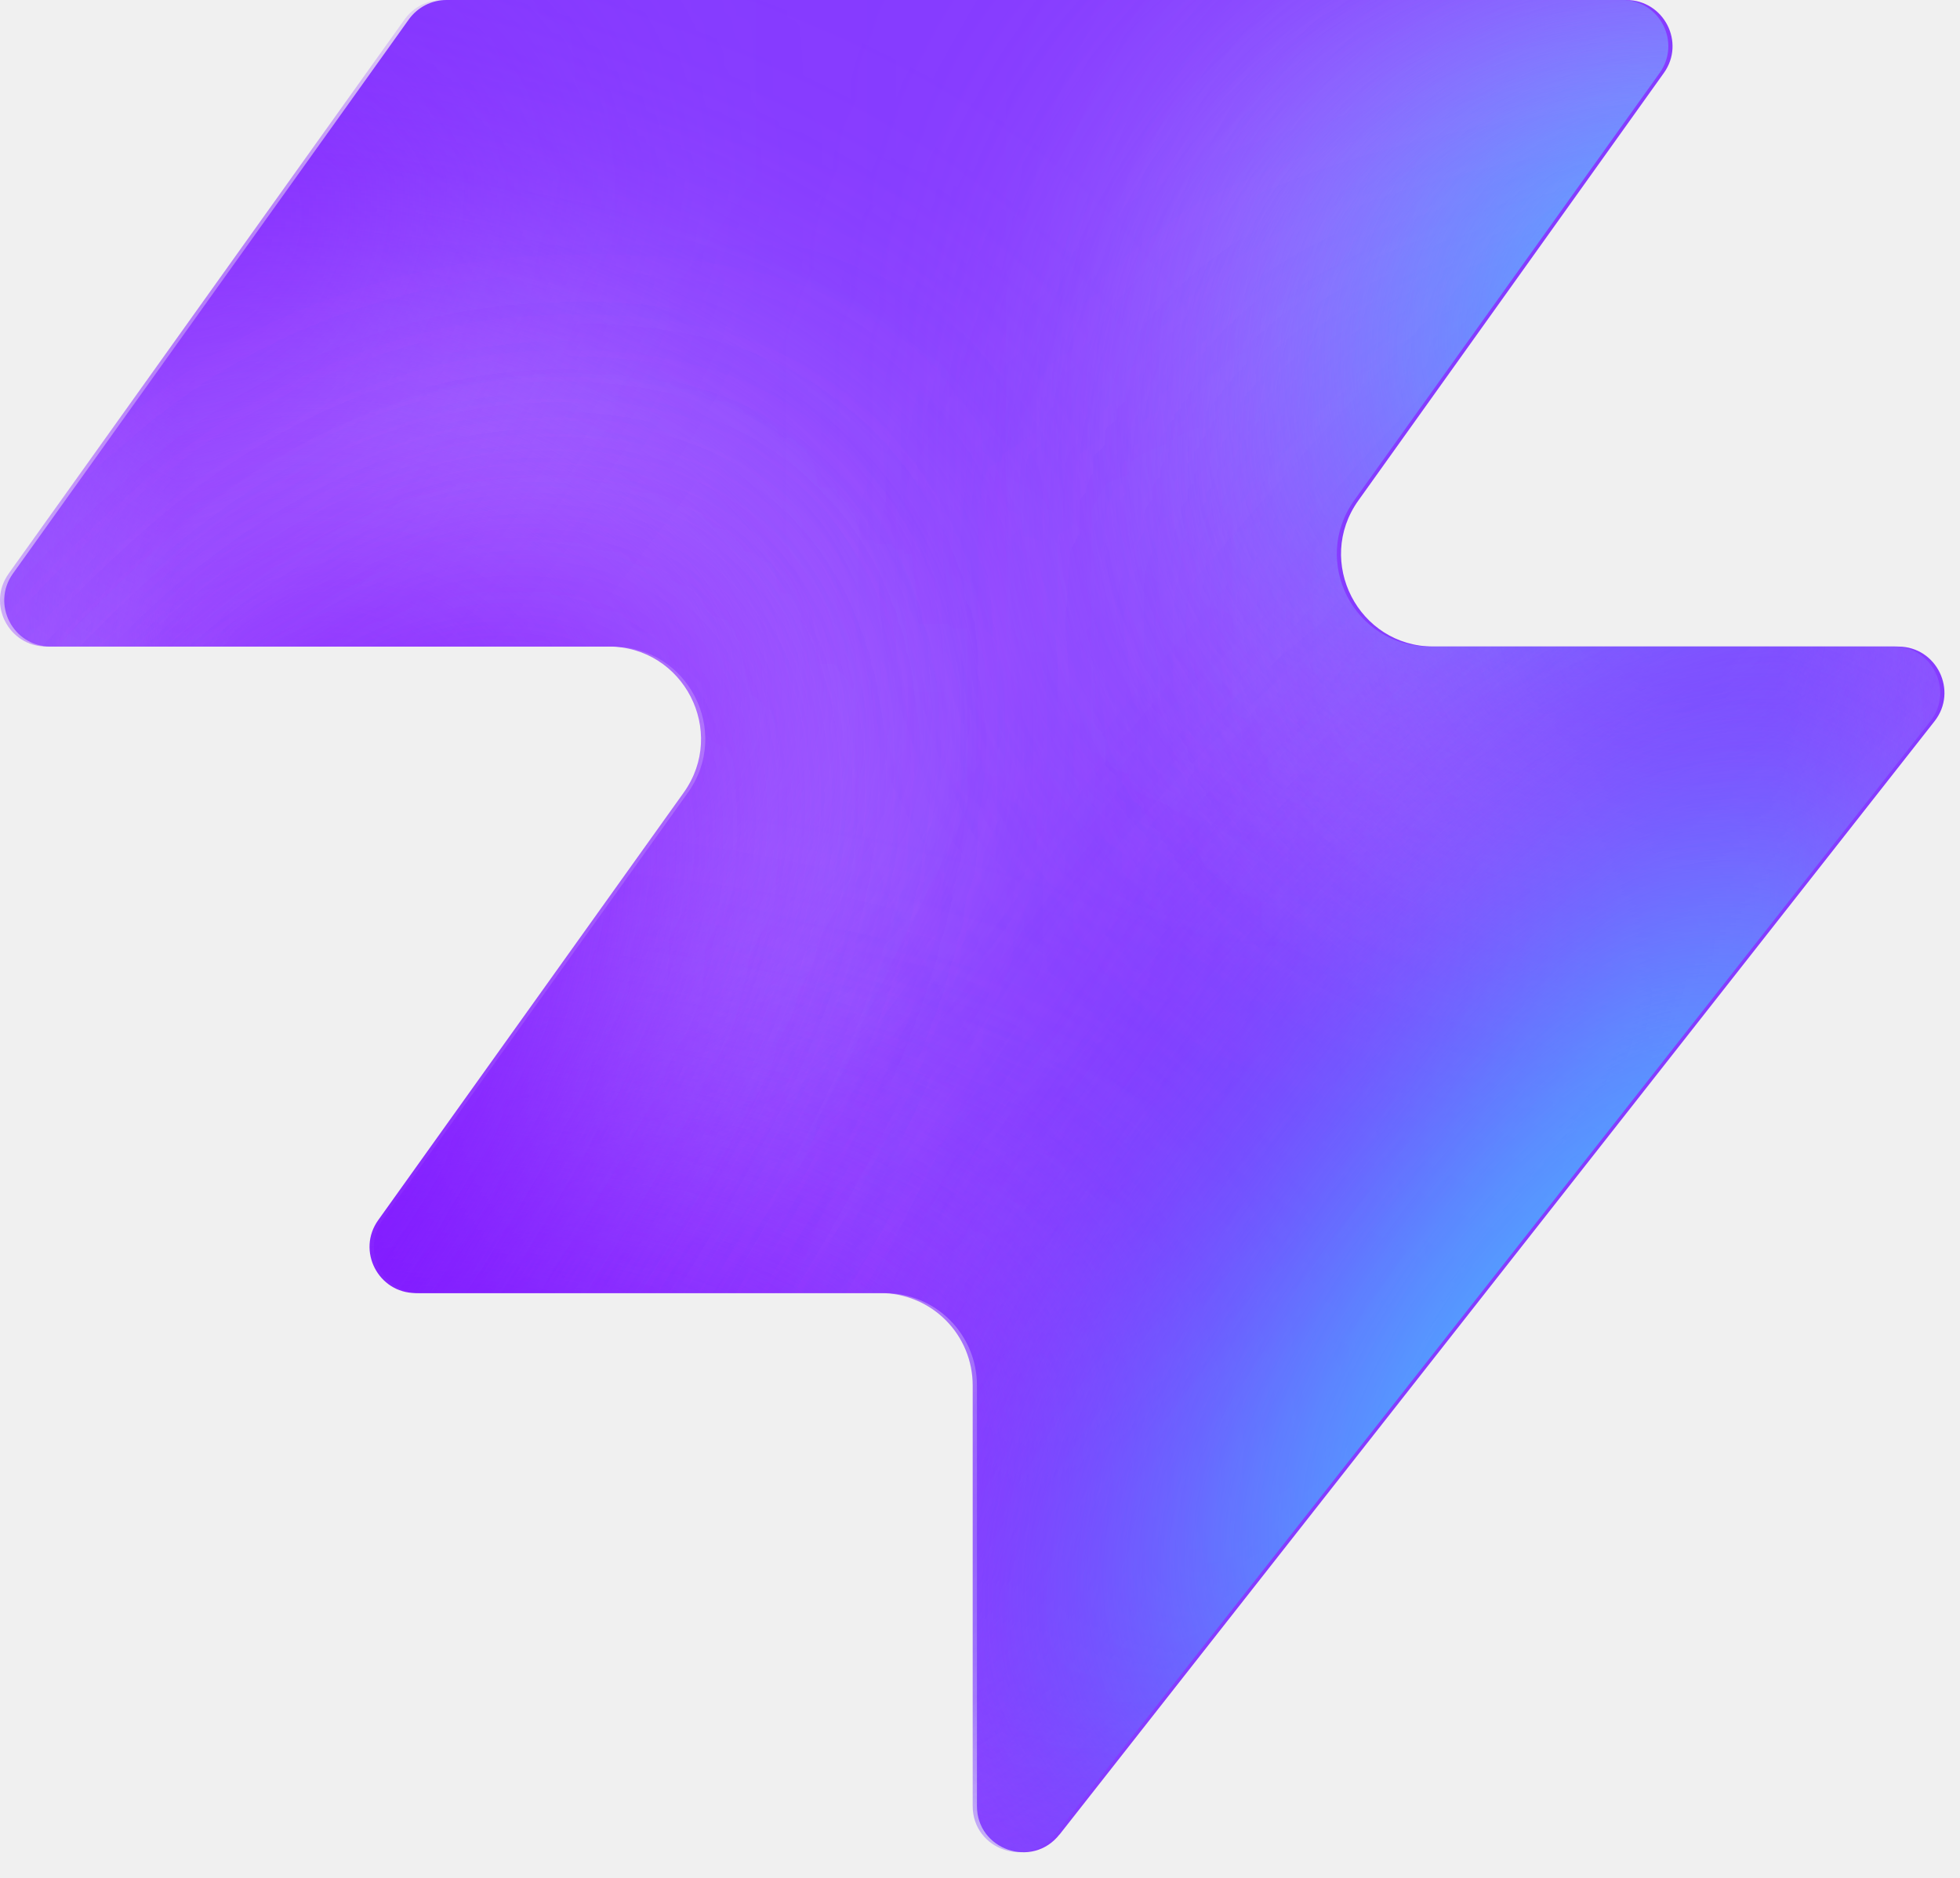
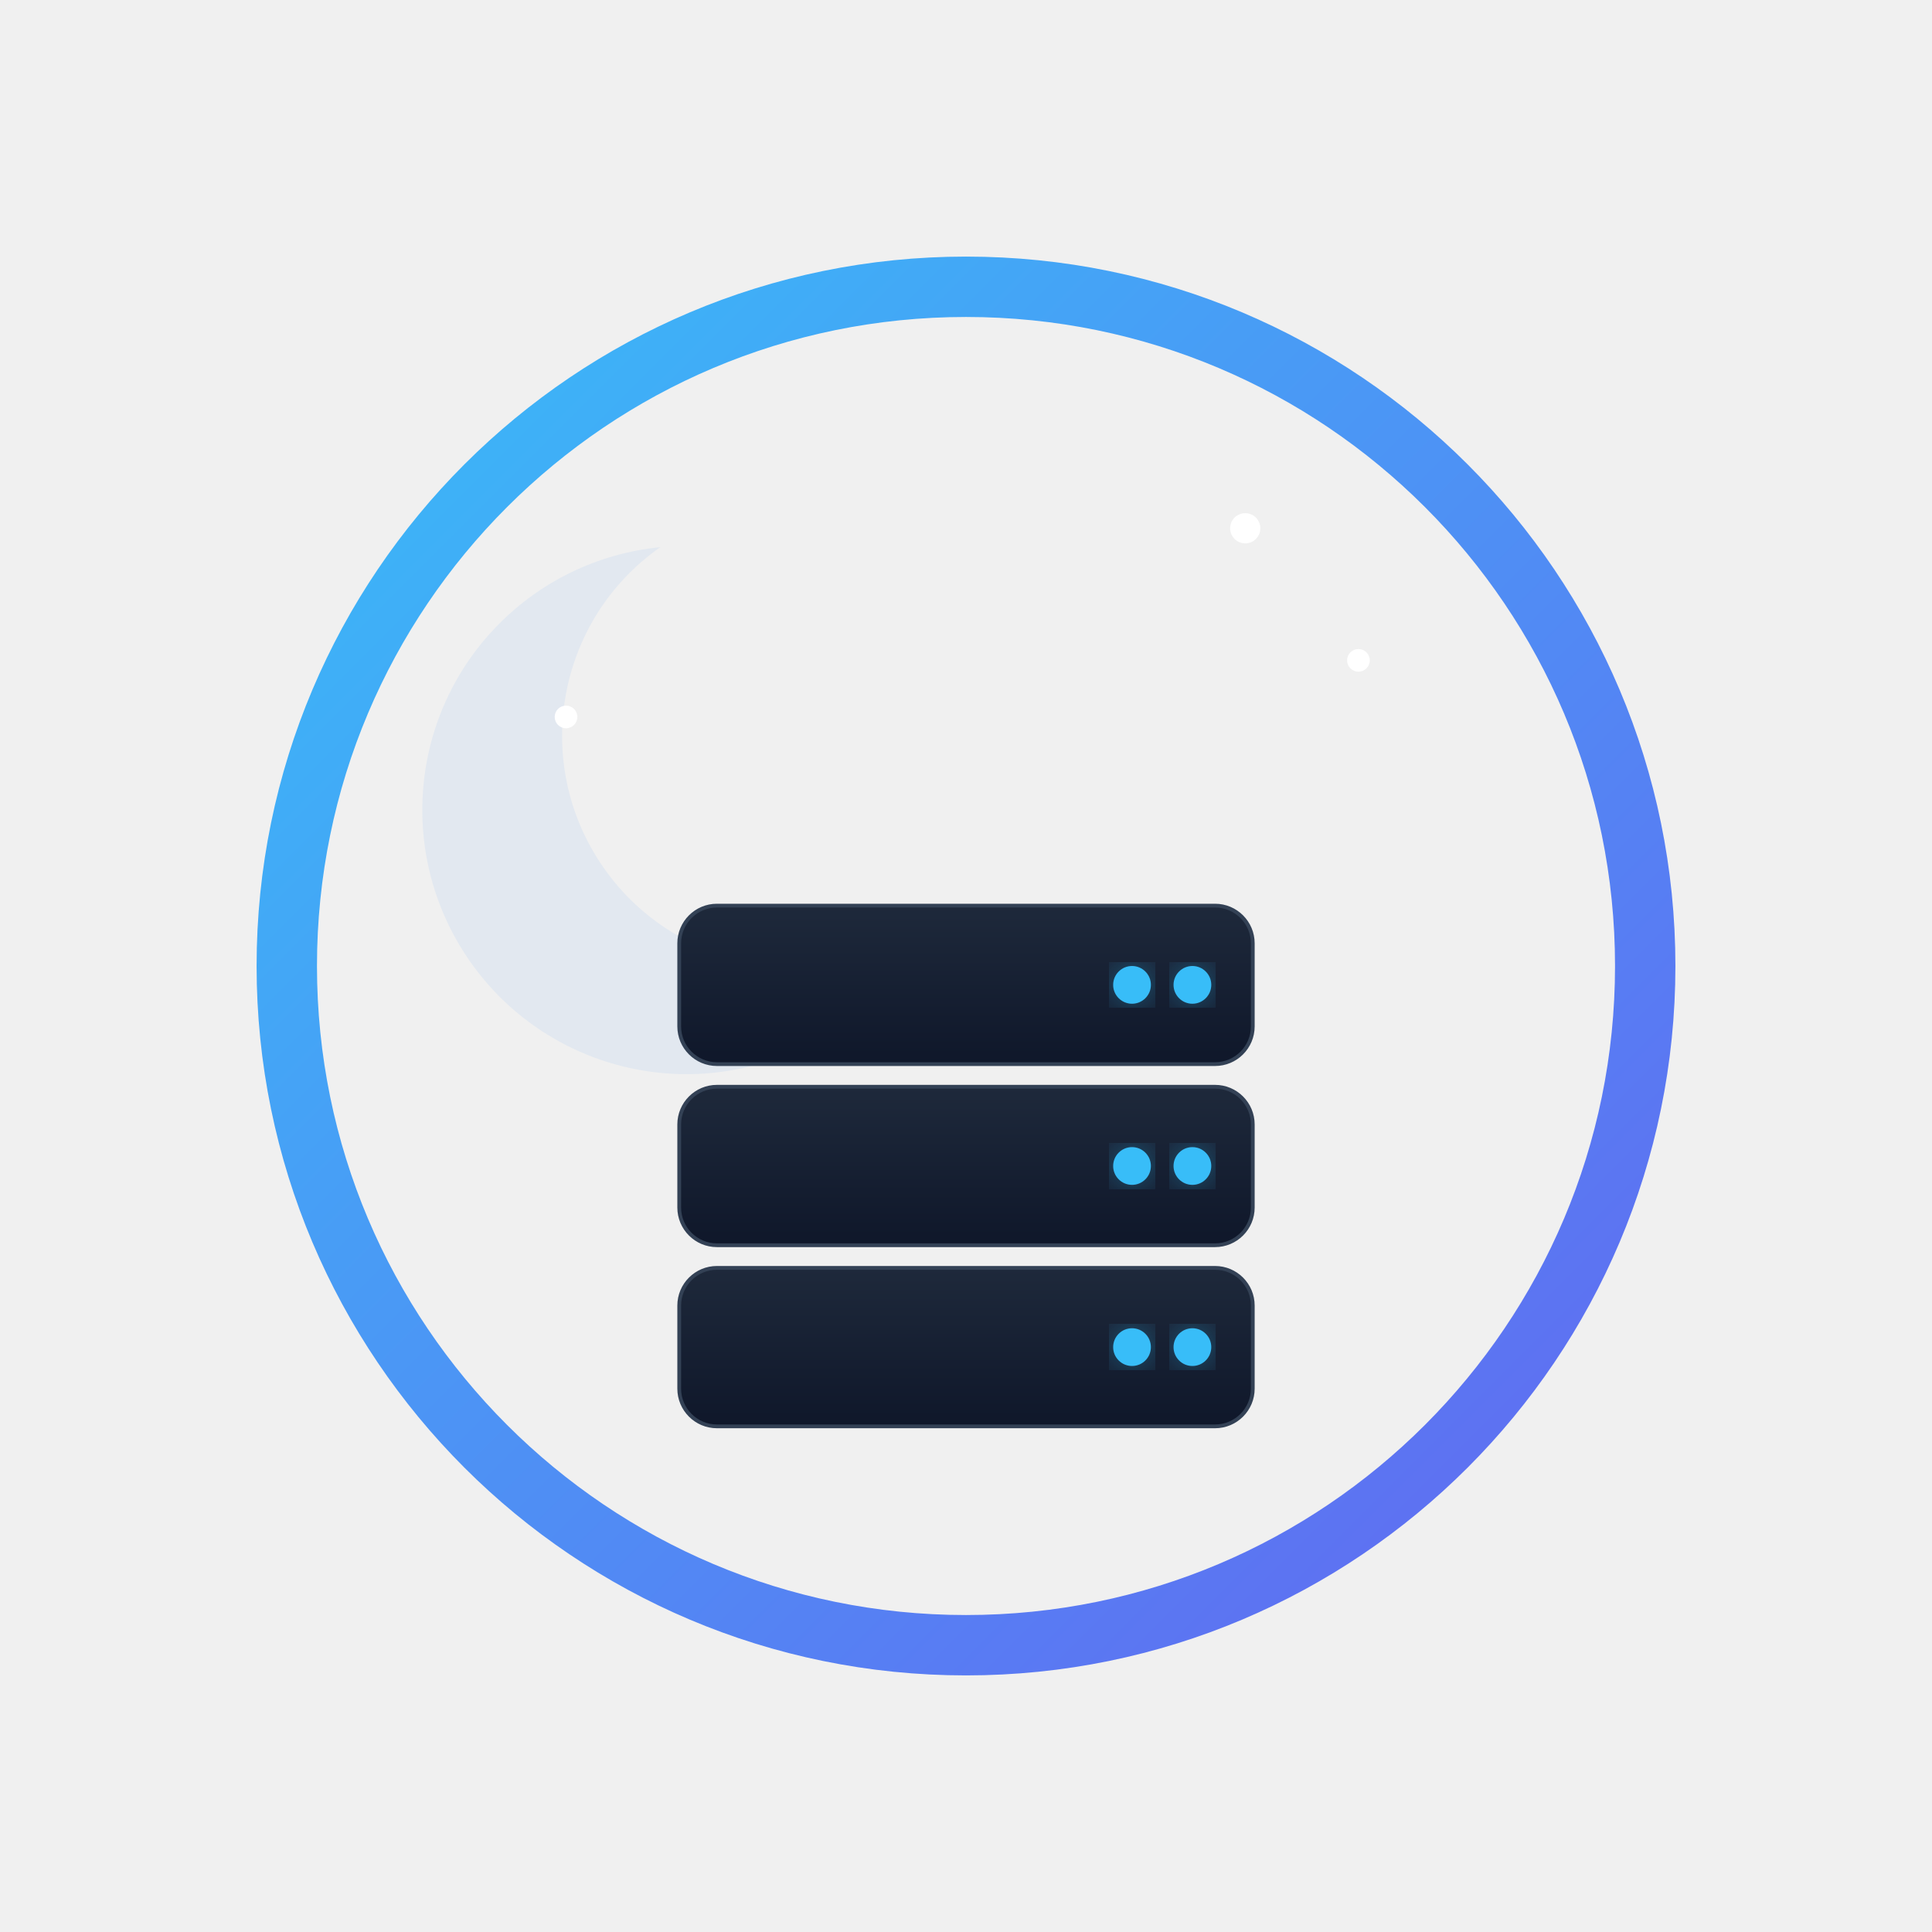
- <svg xmlns="http://www.w3.org/2000/svg" width="48" height="46" fill="none" viewBox="0 0 48 46">
-   <path fill="#863bff" d="M25.946 44.938c-.664.845-2.021.375-2.021-.698V33.937a2.26 2.26 0 0 0-2.262-2.262H10.287c-.92 0-1.456-1.04-.92-1.788l7.48-10.471c1.07-1.497 0-3.578-1.842-3.578H1.237c-.92 0-1.456-1.04-.92-1.788L10.013.474c.214-.297.556-.474.92-.474h28.894c.92 0 1.456 1.04.92 1.788l-7.48 10.471c-1.07 1.498 0 3.579 1.842 3.579h11.377c.943 0 1.473 1.088.89 1.83L25.947 44.94z" style="fill:#863bff;fill:color(display-p3 .525 .23 1);fill-opacity:1" />
-   <mask id="a" width="48" height="46" x="0" y="0" maskUnits="userSpaceOnUse" style="mask-type:alpha">
-     <path fill="#000" d="M25.842 44.938c-.664.844-2.021.375-2.021-.698V33.937a2.26 2.26 0 0 0-2.262-2.262H10.183c-.92 0-1.456-1.04-.92-1.788l7.48-10.471c1.07-1.498 0-3.579-1.842-3.579H1.133c-.92 0-1.456-1.04-.92-1.787L9.91.473c.214-.297.556-.474.92-.474h28.894c.92 0 1.456 1.04.92 1.788l-7.48 10.471c-1.07 1.498 0 3.578 1.842 3.578h11.377c.943 0 1.473 1.088.89 1.832L25.843 44.94z" style="fill:#000;fill-opacity:1" />
-   </mask>
-   <g mask="url(#a)">
-     <g filter="url(#b)">
-       <ellipse cx="5.508" cy="14.704" fill="#ede6ff" rx="5.508" ry="14.704" style="fill:#ede6ff;fill:color(display-p3 .927 .903 1);fill-opacity:1" transform="matrix(.00324 1 1 -.00324 -4.47 31.516)" />
-     </g>
-     <g filter="url(#c)">
-       <ellipse cx="10.399" cy="29.851" fill="#ede6ff" rx="10.399" ry="29.851" style="fill:#ede6ff;fill:color(display-p3 .927 .903 1);fill-opacity:1" transform="matrix(.00324 1 1 -.00324 -39.328 7.883)" />
-     </g>
-     <g filter="url(#d)">
-       <ellipse cx="5.508" cy="30.487" fill="#7e14ff" rx="5.508" ry="30.487" style="fill:#7e14ff;fill:color(display-p3 .492 .077 1);fill-opacity:1" transform="rotate(89.814 -25.913 -14.639)scale(1 -1)" />
-     </g>
-     <g filter="url(#e)">
-       <ellipse cx="5.508" cy="30.599" fill="#7e14ff" rx="5.508" ry="30.599" style="fill:#7e14ff;fill:color(display-p3 .492 .077 1);fill-opacity:1" transform="rotate(89.814 -32.644 -3.334)scale(1 -1)" />
-     </g>
-     <g filter="url(#f)">
-       <ellipse cx="5.508" cy="30.599" fill="#7e14ff" rx="5.508" ry="30.599" style="fill:#7e14ff;fill:color(display-p3 .492 .077 1);fill-opacity:1" transform="matrix(.00324 1 1 -.00324 -34.34 30.47)" />
-     </g>
-     <g filter="url(#g)">
-       <ellipse cx="14.072" cy="22.078" fill="#ede6ff" rx="14.072" ry="22.078" style="fill:#ede6ff;fill:color(display-p3 .927 .903 1);fill-opacity:1" transform="rotate(93.35 24.506 48.493)scale(-1 1)" />
-     </g>
-     <g filter="url(#h)">
-       <ellipse cx="3.47" cy="21.501" fill="#7e14ff" rx="3.47" ry="21.501" style="fill:#7e14ff;fill:color(display-p3 .492 .077 1);fill-opacity:1" transform="rotate(89.009 28.708 47.59)scale(-1 1)" />
-     </g>
-     <g filter="url(#i)">
-       <ellipse cx="3.47" cy="21.501" fill="#7e14ff" rx="3.47" ry="21.501" style="fill:#7e14ff;fill:color(display-p3 .492 .077 1);fill-opacity:1" transform="rotate(89.009 28.708 47.59)scale(-1 1)" />
-     </g>
-     <g filter="url(#j)">
-       <ellipse cx=".387" cy="8.972" fill="#7e14ff" rx="4.407" ry="29.108" style="fill:#7e14ff;fill:color(display-p3 .492 .077 1);fill-opacity:1" transform="rotate(39.51 .387 8.972)" />
-     </g>
-     <g filter="url(#k)">
-       <ellipse cx="47.523" cy="-6.092" fill="#7e14ff" rx="4.407" ry="29.108" style="fill:#7e14ff;fill:color(display-p3 .492 .077 1);fill-opacity:1" transform="rotate(37.892 47.523 -6.092)" />
-     </g>
-     <g filter="url(#l)">
-       <ellipse cx="41.412" cy="6.333" fill="#47bfff" rx="5.971" ry="9.665" style="fill:#47bfff;fill:color(display-p3 .28 .748 1);fill-opacity:1" transform="rotate(37.892 41.412 6.333)" />
-     </g>
-     <g filter="url(#m)">
-       <ellipse cx="-1.879" cy="38.332" fill="#7e14ff" rx="4.407" ry="29.108" style="fill:#7e14ff;fill:color(display-p3 .492 .077 1);fill-opacity:1" transform="rotate(37.892 -1.88 38.332)" />
-     </g>
-     <g filter="url(#n)">
-       <ellipse cx="-1.879" cy="38.332" fill="#7e14ff" rx="4.407" ry="29.108" style="fill:#7e14ff;fill:color(display-p3 .492 .077 1);fill-opacity:1" transform="rotate(37.892 -1.88 38.332)" />
-     </g>
-     <g filter="url(#o)">
-       <ellipse cx="35.651" cy="29.907" fill="#7e14ff" rx="4.407" ry="29.108" style="fill:#7e14ff;fill:color(display-p3 .492 .077 1);fill-opacity:1" transform="rotate(37.892 35.651 29.907)" />
-     </g>
-     <g filter="url(#p)">
-       <ellipse cx="38.418" cy="32.4" fill="#47bfff" rx="5.971" ry="15.297" style="fill:#47bfff;fill:color(display-p3 .28 .748 1);fill-opacity:1" transform="rotate(37.892 38.418 32.4)" />
-     </g>
-   </g>
+ <svg xmlns="http://www.w3.org/2000/svg" width="512" height="512" viewBox="0 0 512 512">
  <defs>
-     <filter id="b" width="60.045" height="41.654" x="-19.77" y="16.149" color-interpolation-filters="sRGB" filterUnits="userSpaceOnUse">
-       <feFlood flood-opacity="0" result="BackgroundImageFix" />
-       <feBlend in="SourceGraphic" in2="BackgroundImageFix" result="shape" />
-       <feGaussianBlur result="effect1_foregroundBlur_2002_17158" stdDeviation="7.659" />
-     </filter>
-     <filter id="c" width="90.34" height="51.437" x="-54.613" y="-7.533" color-interpolation-filters="sRGB" filterUnits="userSpaceOnUse">
-       <feFlood flood-opacity="0" result="BackgroundImageFix" />
-       <feBlend in="SourceGraphic" in2="BackgroundImageFix" result="shape" />
-       <feGaussianBlur result="effect1_foregroundBlur_2002_17158" stdDeviation="7.659" />
-     </filter>
-     <filter id="d" width="79.355" height="29.4" x="-49.64" y="2.03" color-interpolation-filters="sRGB" filterUnits="userSpaceOnUse">
-       <feFlood flood-opacity="0" result="BackgroundImageFix" />
-       <feBlend in="SourceGraphic" in2="BackgroundImageFix" result="shape" />
-       <feGaussianBlur result="effect1_foregroundBlur_2002_17158" stdDeviation="4.596" />
-     </filter>
-     <filter id="e" width="79.579" height="29.4" x="-45.045" y="20.029" color-interpolation-filters="sRGB" filterUnits="userSpaceOnUse">
-       <feFlood flood-opacity="0" result="BackgroundImageFix" />
-       <feBlend in="SourceGraphic" in2="BackgroundImageFix" result="shape" />
-       <feGaussianBlur result="effect1_foregroundBlur_2002_17158" stdDeviation="4.596" />
-     </filter>
-     <filter id="f" width="79.579" height="29.4" x="-43.513" y="21.178" color-interpolation-filters="sRGB" filterUnits="userSpaceOnUse">
-       <feFlood flood-opacity="0" result="BackgroundImageFix" />
-       <feBlend in="SourceGraphic" in2="BackgroundImageFix" result="shape" />
-       <feGaussianBlur result="effect1_foregroundBlur_2002_17158" stdDeviation="4.596" />
-     </filter>
-     <filter id="g" width="74.749" height="58.852" x="15.756" y="-17.901" color-interpolation-filters="sRGB" filterUnits="userSpaceOnUse">
-       <feFlood flood-opacity="0" result="BackgroundImageFix" />
-       <feBlend in="SourceGraphic" in2="BackgroundImageFix" result="shape" />
-       <feGaussianBlur result="effect1_foregroundBlur_2002_17158" stdDeviation="7.659" />
-     </filter>
-     <filter id="h" width="61.377" height="25.362" x="23.548" y="2.284" color-interpolation-filters="sRGB" filterUnits="userSpaceOnUse">
-       <feFlood flood-opacity="0" result="BackgroundImageFix" />
-       <feBlend in="SourceGraphic" in2="BackgroundImageFix" result="shape" />
-       <feGaussianBlur result="effect1_foregroundBlur_2002_17158" stdDeviation="4.596" />
-     </filter>
-     <filter id="i" width="61.377" height="25.362" x="23.548" y="2.284" color-interpolation-filters="sRGB" filterUnits="userSpaceOnUse">
-       <feFlood flood-opacity="0" result="BackgroundImageFix" />
-       <feBlend in="SourceGraphic" in2="BackgroundImageFix" result="shape" />
-       <feGaussianBlur result="effect1_foregroundBlur_2002_17158" stdDeviation="4.596" />
-     </filter>
-     <filter id="j" width="56.045" height="63.649" x="-27.636" y="-22.853" color-interpolation-filters="sRGB" filterUnits="userSpaceOnUse">
-       <feFlood flood-opacity="0" result="BackgroundImageFix" />
-       <feBlend in="SourceGraphic" in2="BackgroundImageFix" result="shape" />
-       <feGaussianBlur result="effect1_foregroundBlur_2002_17158" stdDeviation="4.596" />
-     </filter>
-     <filter id="k" width="54.814" height="64.646" x="20.116" y="-38.415" color-interpolation-filters="sRGB" filterUnits="userSpaceOnUse">
-       <feFlood flood-opacity="0" result="BackgroundImageFix" />
-       <feBlend in="SourceGraphic" in2="BackgroundImageFix" result="shape" />
-       <feGaussianBlur result="effect1_foregroundBlur_2002_17158" stdDeviation="4.596" />
-     </filter>
-     <filter id="l" width="33.541" height="35.313" x="24.641" y="-11.323" color-interpolation-filters="sRGB" filterUnits="userSpaceOnUse">
-       <feFlood flood-opacity="0" result="BackgroundImageFix" />
-       <feBlend in="SourceGraphic" in2="BackgroundImageFix" result="shape" />
-       <feGaussianBlur result="effect1_foregroundBlur_2002_17158" stdDeviation="4.596" />
-     </filter>
-     <filter id="m" width="54.814" height="64.646" x="-29.286" y="6.009" color-interpolation-filters="sRGB" filterUnits="userSpaceOnUse">
-       <feFlood flood-opacity="0" result="BackgroundImageFix" />
-       <feBlend in="SourceGraphic" in2="BackgroundImageFix" result="shape" />
-       <feGaussianBlur result="effect1_foregroundBlur_2002_17158" stdDeviation="4.596" />
-     </filter>
-     <filter id="n" width="54.814" height="64.646" x="-29.286" y="6.009" color-interpolation-filters="sRGB" filterUnits="userSpaceOnUse">
-       <feFlood flood-opacity="0" result="BackgroundImageFix" />
-       <feBlend in="SourceGraphic" in2="BackgroundImageFix" result="shape" />
-       <feGaussianBlur result="effect1_foregroundBlur_2002_17158" stdDeviation="4.596" />
-     </filter>
-     <filter id="o" width="54.814" height="64.646" x="8.244" y="-2.416" color-interpolation-filters="sRGB" filterUnits="userSpaceOnUse">
-       <feFlood flood-opacity="0" result="BackgroundImageFix" />
-       <feBlend in="SourceGraphic" in2="BackgroundImageFix" result="shape" />
-       <feGaussianBlur result="effect1_foregroundBlur_2002_17158" stdDeviation="4.596" />
-     </filter>
-     <filter id="p" width="39.409" height="43.623" x="18.713" y="10.588" color-interpolation-filters="sRGB" filterUnits="userSpaceOnUse">
-       <feFlood flood-opacity="0" result="BackgroundImageFix" />
-       <feBlend in="SourceGraphic" in2="BackgroundImageFix" result="shape" />
-       <feGaussianBlur result="effect1_foregroundBlur_2002_17158" stdDeviation="4.596" />
+     <linearGradient id="ring" x1="0%" y1="0%" x2="100%" y2="100%">
+       <stop offset="0%" stop-color="#38BDF8" />
+       <stop offset="100%" stop-color="#6366F1" />
+     </linearGradient>
+     <linearGradient id="server" x1="0%" y1="0%" x2="0%" y2="100%">
+       <stop offset="0%" stop-color="#1E293B" />
+       <stop offset="100%" stop-color="#0F172A" />
+     </linearGradient>
+     <filter id="glow">
+       <feGaussianBlur stdDeviation="6" result="blur" />
+       <feMerge>
+         <feMergeNode in="blur" />
+         <feMergeNode in="SourceGraphic" />
+       </feMerge>
    </filter>
  </defs>
+   <circle cx="256" cy="256" r="180" fill="none" stroke="url(#ring)" stroke-width="16" stroke-linecap="round" />
+   <path d="M175 145        A70 70 0 1 0 245 245        A55 55 0 1 1 175 145Z" fill="#E2E8F0" />
+   <g transform="translate(0,20)">
+     <rect x="180" y="220" width="152" height="42" rx="10" fill="url(#server)" stroke="#334155" />
+     <rect x="180" y="268" width="152" height="42" rx="10" fill="url(#server)" stroke="#334155" />
+     <rect x="180" y="316" width="152" height="42" rx="10" fill="url(#server)" stroke="#334155" />
+     <circle cx="300" cy="241" r="5" fill="#38BDF8" filter="url(#glow)" />
+     <circle cx="316" cy="241" r="5" fill="#38BDF8" filter="url(#glow)" />
+     <circle cx="300" cy="289" r="5" fill="#38BDF8" filter="url(#glow)" />
+     <circle cx="316" cy="289" r="5" fill="#38BDF8" filter="url(#glow)" />
+     <circle cx="300" cy="337" r="5" fill="#38BDF8" filter="url(#glow)" />
+     <circle cx="316" cy="337" r="5" fill="#38BDF8" filter="url(#glow)" />
+   </g>
+   <circle cx="330" cy="140" r="4" fill="#FFFFFF" />
+   <circle cx="360" cy="175" r="3" fill="#FFFFFF" />
+   <circle cx="150" cy="190" r="3" fill="#FFFFFF" />
</svg>
